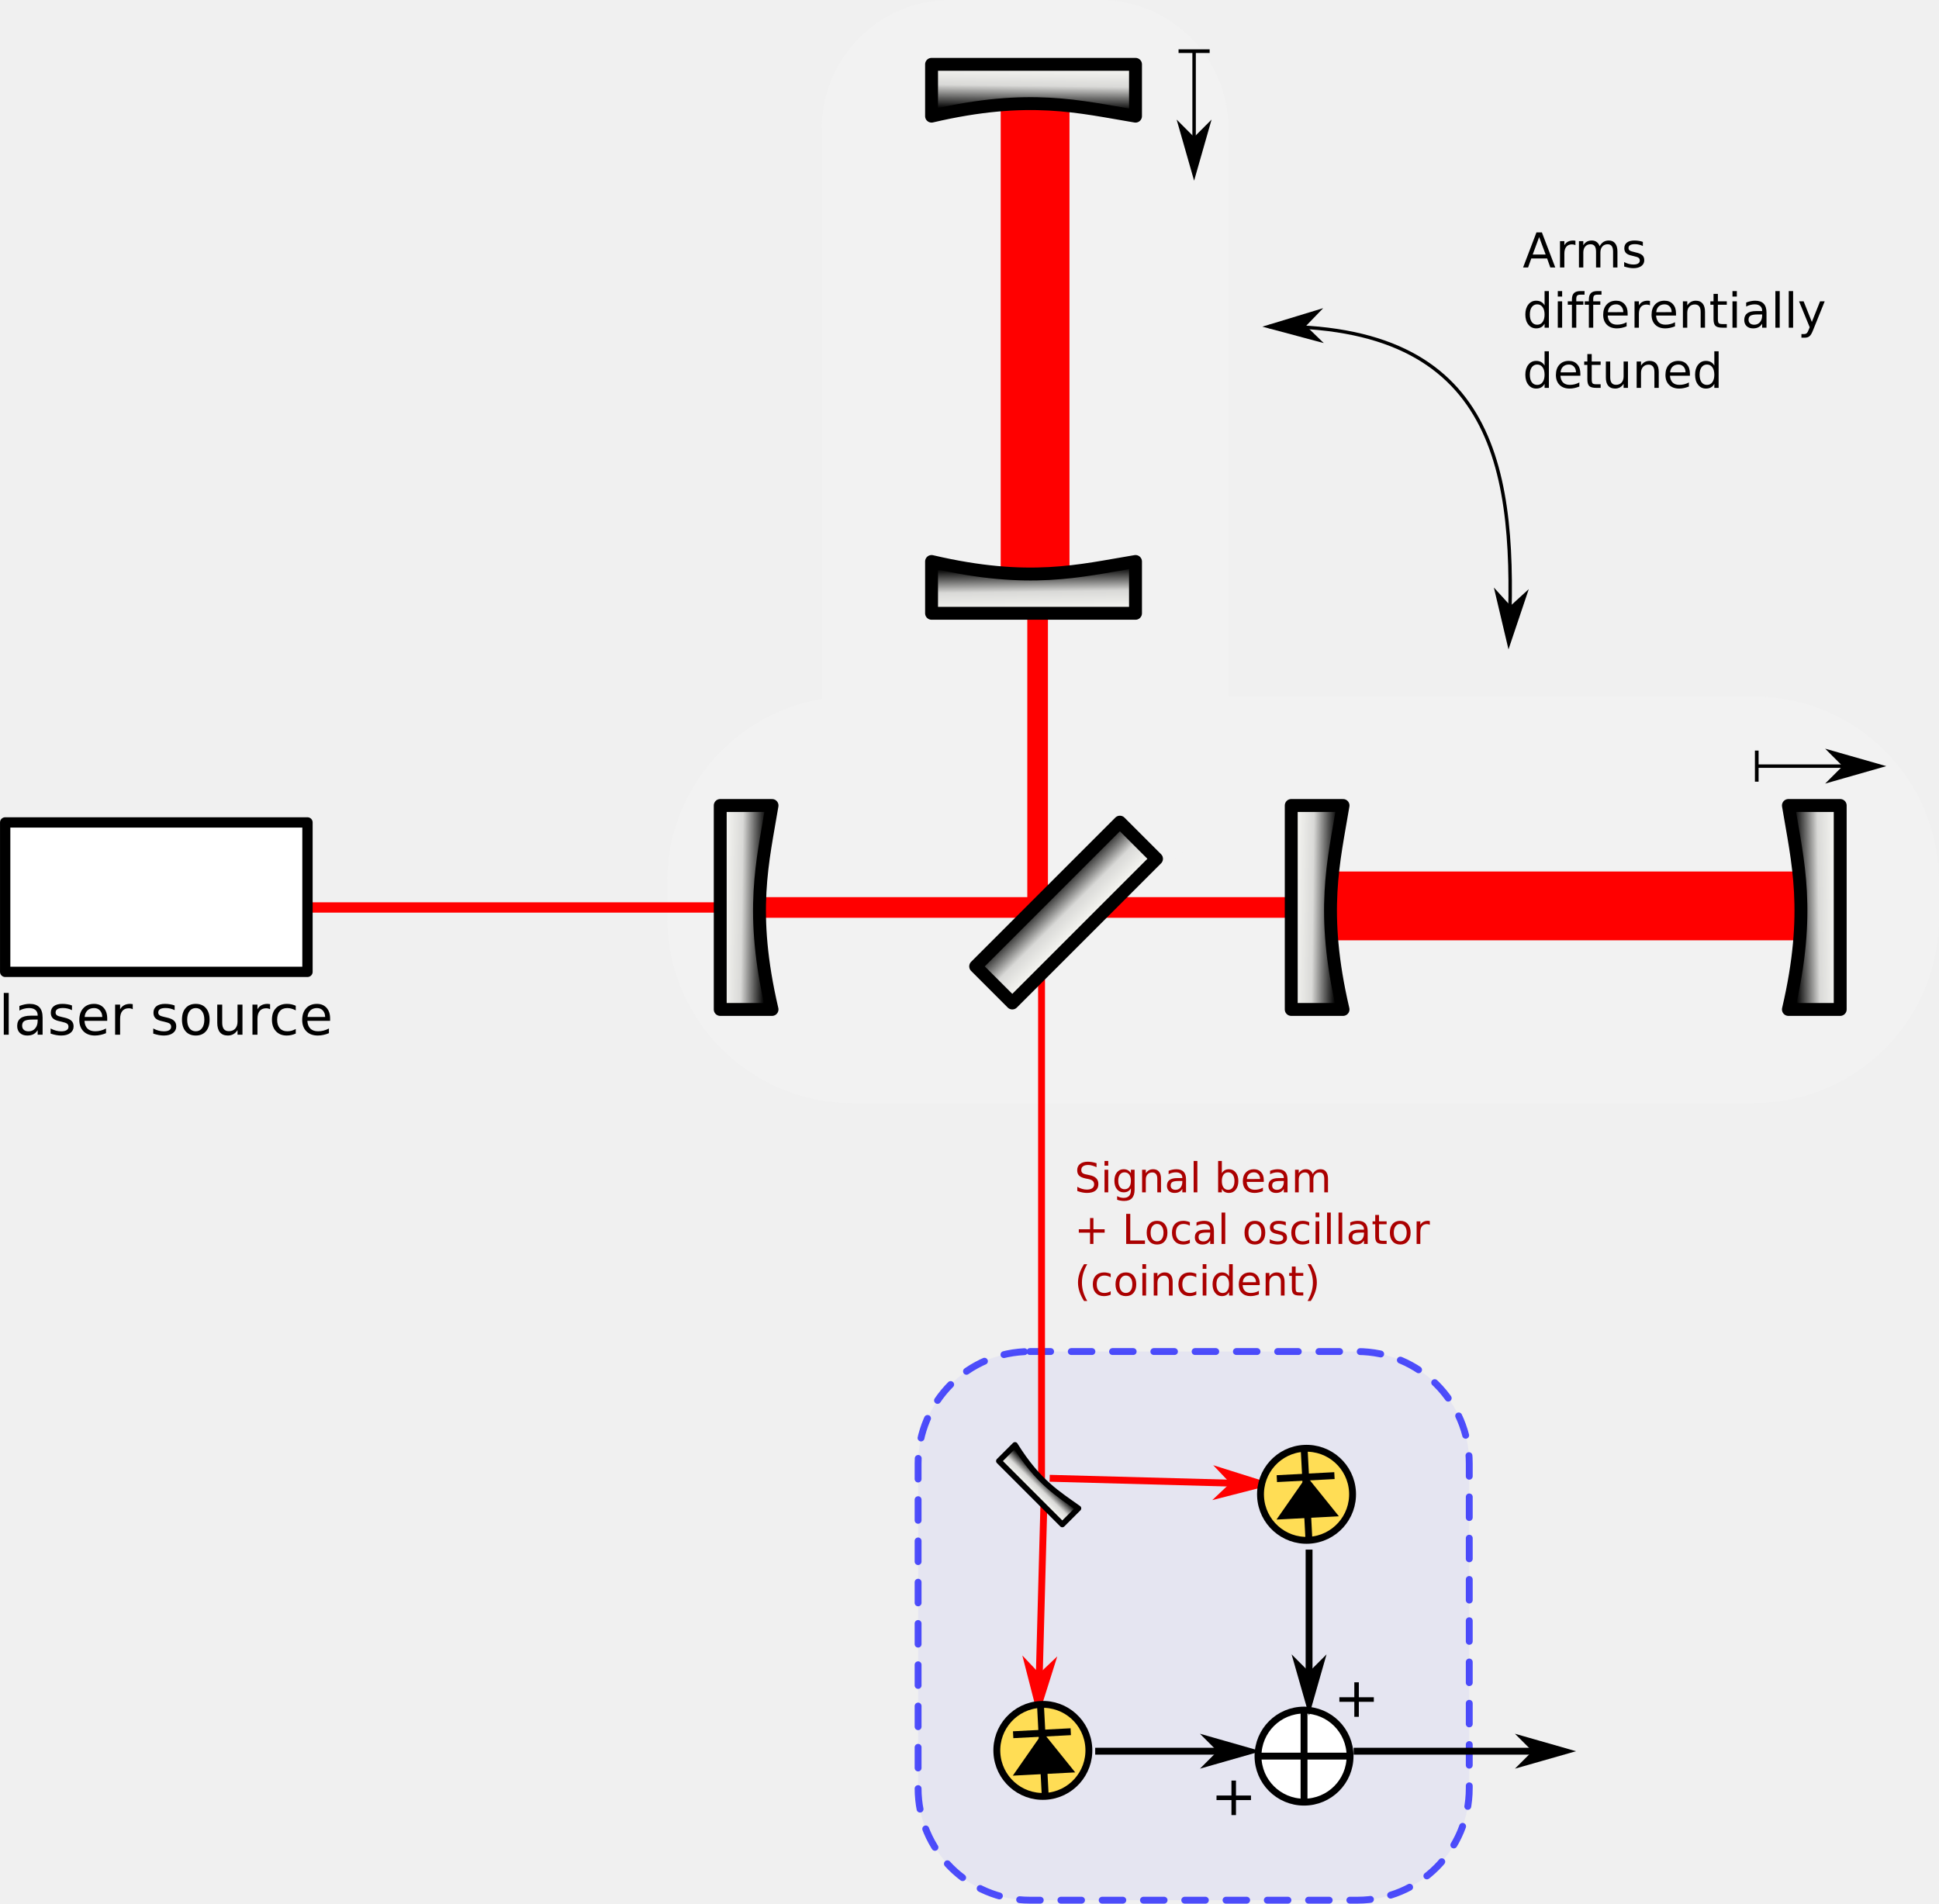
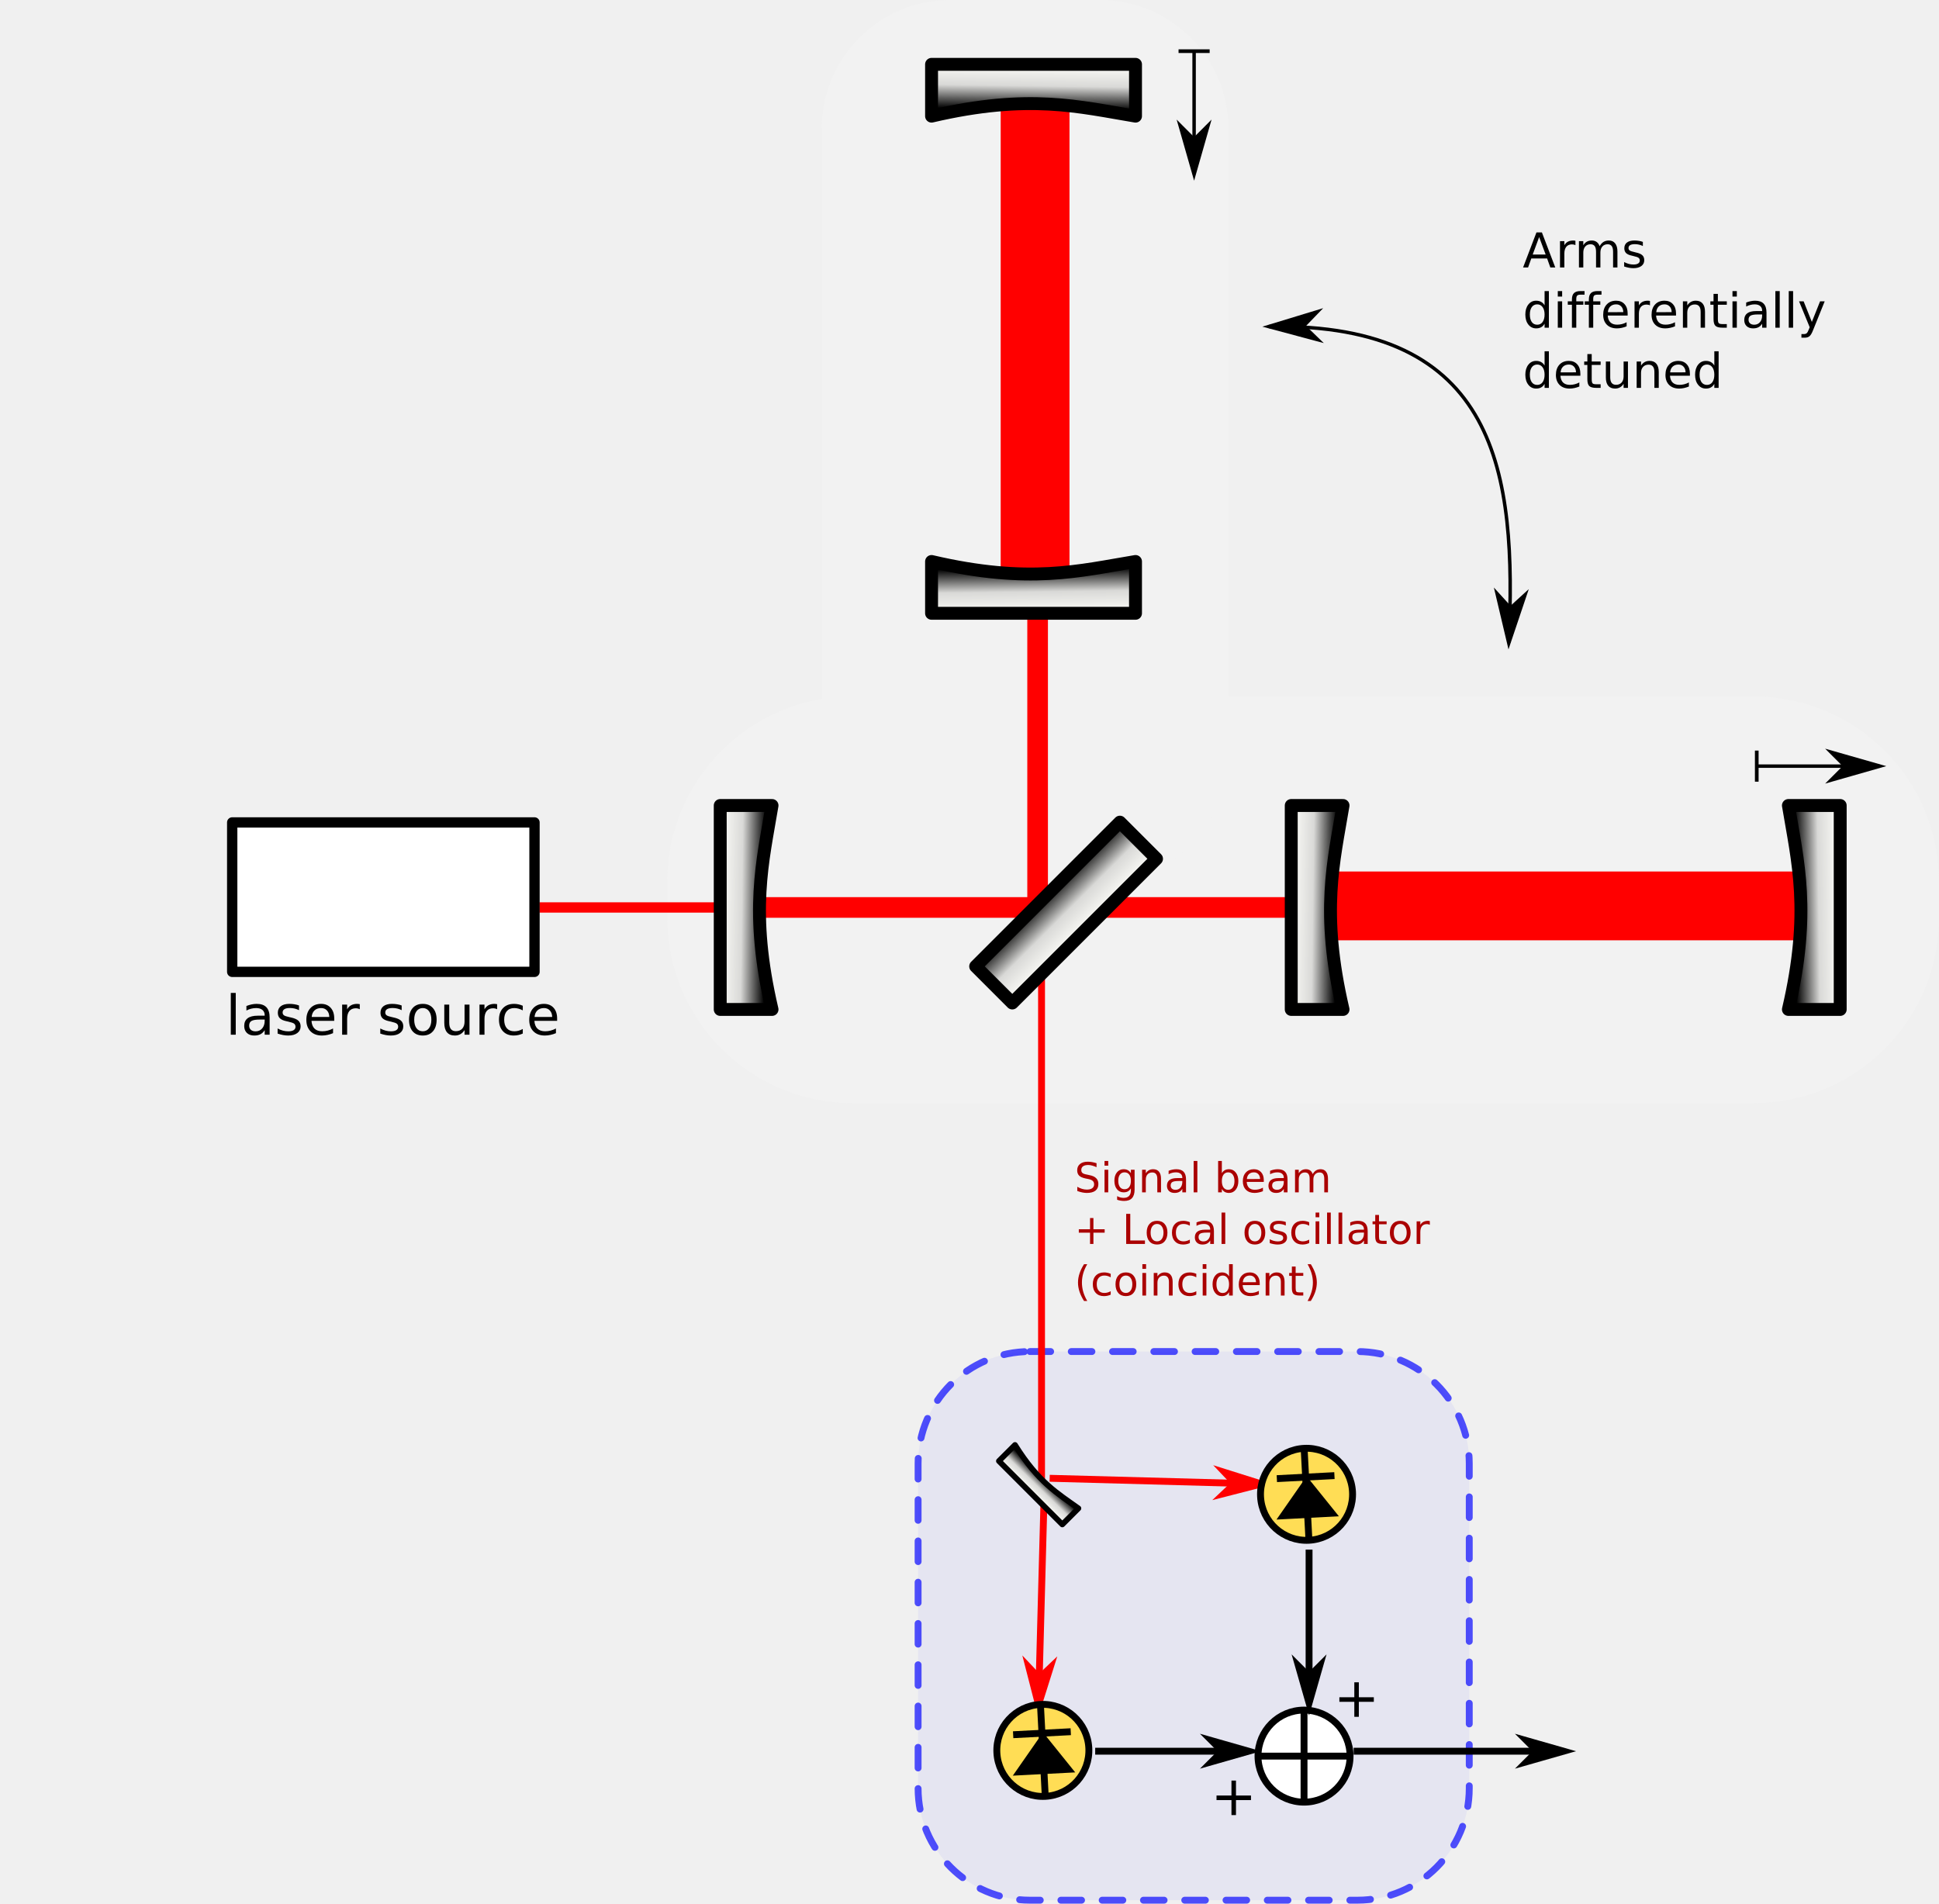
<svg xmlns="http://www.w3.org/2000/svg" xmlns:xlink="http://www.w3.org/1999/xlink" width="563.695" height="553.452" id="svg33245" version="1.1">
  <defs id="defs33247">
    <marker orient="auto" refY="0.0" refX="0.0" id="StopL" style="overflow:visible">
      <path id="path4672" d="M 0.0,5.65 L 0.0,-5.65" style="fill:none;fill-opacity:0.75;fill-rule:evenodd;stroke:#000000;stroke-width:1.0pt" transform="scale(0.8)" />
    </marker>
    <marker orient="auto" refY="0.0" refX="0.0" id="TriangleOutL" style="overflow:visible">
      <path id="path4645" d="M 5.77,0.0 L -2.88,5.0 L -2.88,-5.0 L 5.77,0.0 z " style="fill-rule:evenodd;stroke:#000000;stroke-width:1.0pt;marker-start:none" transform="scale(0.8)" />
    </marker>
    <marker orient="auto" refY="0.0" refX="0.0" id="Arrow1Mstart" style="overflow:visible">
      <path id="path4508" d="M 0.0,0.0 L 5.0,-5.0 L -12.5,0.0 L 5.0,5.0 L 0.0,0.0 z " style="fill-rule:evenodd;stroke:#000000;stroke-width:1.0pt;marker-start:none" transform="scale(0.4) translate(10,0)" />
    </marker>
    <marker orient="auto" refY="0.0" refX="0.0" id="StopM" style="overflow:visible">
      <path id="path4675" d="M 0.0,5.65 L 0.0,-5.65" style="fill:none;fill-opacity:0.75;fill-rule:evenodd;stroke:#000000;stroke-width:1.0pt" transform="scale(0.4)" />
    </marker>
    <marker style="overflow:visible" id="DistanceStart" refX="0.0" refY="0.0" orient="auto">
      <g id="g2300">
        <path style="fill:none;stroke:#ffffff;stroke-width:1.15;stroke-linecap:square" d="M 0,0 L 2,0" id="path2306" />
        <path style="fill:#000000;fill-rule:evenodd;stroke:none" d="M 0,0 L 13,4 L 9,0 13,-4 L 0,0 z " id="path2302" />
        <path style="fill:none;stroke:#000000;stroke-width:1;stroke-linecap:square" d="M 0,-4 L 0,40" id="path2304" />
      </g>
    </marker>
    <marker orient="auto" refY="0" refX="0" id="Arrow1Lend" style="overflow:visible">
      <path id="path4505" d="M 0,0 5,-5 -12.5,0 5,5 0,0 z" style="fill-rule:evenodd;stroke:#000000;stroke-width:1pt;marker-start:none" transform="matrix(-0.8,0,0,-0.8,-10,0)" />
    </marker>
    <marker orient="auto" refY="0" refX="0" id="Arrow1Lstart" style="overflow:visible">
      <path id="path4502" d="M 0,0 5,-5 -12.5,0 5,5 0,0 z" style="fill-rule:evenodd;stroke:#000000;stroke-width:1pt;marker-start:none" transform="matrix(0.8,0,0,0.8,10,0)" />
    </marker>
    <marker orient="auto" refY="0" refX="0" id="Arrow2Mstart" style="overflow:visible">
      <path id="path4526" style="font-size:12px;fill-rule:evenodd;stroke-width:0.625;stroke-linejoin:round" d="M 8.719,4.034 -2.207,0.016 8.719,-4.002 c -1.745,2.372 -1.735,5.617 -6e-7,8.035 z" transform="scale(0.6,0.6)" />
    </marker>
    <marker orient="auto" refY="0" refX="0" id="Arrow1Send" style="overflow:visible">
      <path id="path4829" d="M 0,0 5,-5 -12.5,0 5,5 0,0 z" style="fill-rule:evenodd;stroke:#000000;stroke-width:1pt;marker-start:none" transform="matrix(-0.2,0,0,-0.2,-1.2,0)" />
    </marker>
    <linearGradient id="linearGradient12101-6">
      <stop id="stop12103-7" offset="0" style="stop-color:#000000;stop-opacity:1;" />
      <stop style="stop-color:#6c6c6b;stop-opacity:1;" offset="0.25" id="stop12120-2" />
      <stop style="stop-color:#d9d9d7;stop-opacity:1;" offset="0.5" id="stop12118-1" />
      <stop id="stop12105-4" offset="1" style="stop-color:#fffffb;stop-opacity:1;" />
    </linearGradient>
    <linearGradient id="linearGradient33136">
      <stop id="stop33138" offset="0" style="stop-color:#000000;stop-opacity:1;" />
      <stop style="stop-color:#6c6c6b;stop-opacity:1;" offset="0.25" id="stop33140" />
      <stop style="stop-color:#d9d9d7;stop-opacity:1;" offset="0.5" id="stop33142" />
      <stop id="stop33144" offset="1" style="stop-color:#fffffb;stop-opacity:1;" />
    </linearGradient>
    <marker orient="auto" refY="0" refX="0" id="marker3262" style="overflow:visible">
      <path id="path3264" d="M 0,0 5,-5 -12.5,0 5,5 0,0 z" style="fill-rule:evenodd;stroke:#000000;stroke-width:1pt;marker-start:none" transform="matrix(-0.4,0,0,-0.4,-4,0)" />
    </marker>
    <linearGradient xlink:href="#linearGradient12101-6" id="linearGradient223481" gradientUnits="userSpaceOnUse" gradientTransform="matrix(0.2359851,0,0,0.4000236,411.0814,249.5863)" x1="283.135" y1="206.272" x2="341.15" y2="204.908" />
    <linearGradient id="linearGradient33149">
      <stop id="stop33151" offset="0" style="stop-color:#000000;stop-opacity:1;" />
      <stop style="stop-color:#6c6c6b;stop-opacity:1;" offset="0.25" id="stop33153" />
      <stop style="stop-color:#d9d9d7;stop-opacity:1;" offset="0.5" id="stop33155" />
      <stop id="stop33157" offset="1" style="stop-color:#fffffb;stop-opacity:1;" />
    </linearGradient>
    <linearGradient xlink:href="#linearGradient12101-6" id="linearGradient223483" gradientUnits="userSpaceOnUse" gradientTransform="matrix(-0.2359851,0,0,0.4000236,411.3218,249.5863)" x1="283.135" y1="206.272" x2="341.15" y2="204.908" />
    <linearGradient id="linearGradient33160">
      <stop id="stop33162" offset="0" style="stop-color:#000000;stop-opacity:1;" />
      <stop style="stop-color:#6c6c6b;stop-opacity:1;" offset="0.25" id="stop33164" />
      <stop style="stop-color:#d9d9d7;stop-opacity:1;" offset="0.5" id="stop33166" />
      <stop id="stop33168" offset="1" style="stop-color:#fffffb;stop-opacity:1;" />
    </linearGradient>
    <linearGradient xlink:href="#linearGradient12101-6" id="linearGradient223490" gradientUnits="userSpaceOnUse" gradientTransform="matrix(-0.2359851,0,0,0.4000236,89.72774,155.8747)" x1="283.135" y1="206.272" x2="341.15" y2="204.908" />
    <linearGradient id="linearGradient33171">
      <stop id="stop33173" offset="0" style="stop-color:#000000;stop-opacity:1;" />
      <stop style="stop-color:#6c6c6b;stop-opacity:1;" offset="0.25" id="stop33175" />
      <stop style="stop-color:#d9d9d7;stop-opacity:1;" offset="0.5" id="stop33177" />
      <stop id="stop33179" offset="1" style="stop-color:#fffffb;stop-opacity:1;" />
    </linearGradient>
    <linearGradient xlink:href="#linearGradient12101-6" id="linearGradient223493" gradientUnits="userSpaceOnUse" gradientTransform="matrix(0.2359851,0,0,0.4000236,174.8774,9.227377)" x1="272.347" y1="204.908" x2="341.15" y2="204.908" />
    <linearGradient id="linearGradient33182">
      <stop id="stop33184" offset="0" style="stop-color:#000000;stop-opacity:1;" />
      <stop style="stop-color:#6c6c6b;stop-opacity:1;" offset="0.25" id="stop33186" />
      <stop style="stop-color:#d9d9d7;stop-opacity:1;" offset="0.5" id="stop33188" />
      <stop id="stop33190" offset="1" style="stop-color:#fffffb;stop-opacity:1;" />
    </linearGradient>
    <linearGradient xlink:href="#linearGradient12101-6" id="linearGradient223501" gradientUnits="userSpaceOnUse" gradientTransform="matrix(0.2359851,0,0,0.4000236,411.0814,249.5863)" x1="283.135" y1="206.272" x2="341.15" y2="204.908" />
    <linearGradient id="linearGradient33193">
      <stop id="stop33195" offset="0" style="stop-color:#000000;stop-opacity:1;" />
      <stop style="stop-color:#6c6c6b;stop-opacity:1;" offset="0.25" id="stop33197" />
      <stop style="stop-color:#d9d9d7;stop-opacity:1;" offset="0.5" id="stop33199" />
      <stop id="stop33201" offset="1" style="stop-color:#fffffb;stop-opacity:1;" />
    </linearGradient>
    <linearGradient xlink:href="#linearGradient12101-6" id="linearGradient223497" gradientUnits="userSpaceOnUse" gradientTransform="matrix(-0.2359851,0,0,0.4000236,411.3218,249.5863)" x1="283.135" y1="206.272" x2="341.15" y2="204.908" />
    <linearGradient id="linearGradient33204">
      <stop id="stop33206" offset="0" style="stop-color:#000000;stop-opacity:1;" />
      <stop style="stop-color:#6c6c6b;stop-opacity:1;" offset="0.25" id="stop33208" />
      <stop style="stop-color:#d9d9d7;stop-opacity:1;" offset="0.5" id="stop33210" />
      <stop id="stop33212" offset="1" style="stop-color:#fffffb;stop-opacity:1;" />
    </linearGradient>
    <marker orient="auto" refY="0" refX="0" id="marker3262z" style="overflow:visible">
      <path id="path155648" d="M 0,0 5,-5 -12.5,0 5,5 0,0 z" style="fill:#ff0000;fill-rule:evenodd;stroke:#ff0000;stroke-width:1pt;marker-start:none" transform="matrix(-0.4,0,0,-0.4,-4,0)" />
    </marker>
    <linearGradient id="linearGradient12170">
      <stop style="stop-color:#000000;stop-opacity:1;" offset="0" id="stop12172" />
      <stop id="stop12174" offset="0.25" style="stop-color:#6c6c6b;stop-opacity:1;" />
      <stop id="stop12176" offset="0.665" style="stop-color:#d9d9d7;stop-opacity:1;" />
      <stop style="stop-color:#fffffb;stop-opacity:1;" offset="1" id="stop12178" />
    </linearGradient>
    <linearGradient id="linearGradient12196">
      <stop style="stop-color:#000000;stop-opacity:1;" offset="0" id="stop12198" />
      <stop id="stop12200" offset="0.25" style="stop-color:#6c6c6b;stop-opacity:1;" />
      <stop id="stop12202" offset="0.646" style="stop-color:#d9d9d7;stop-opacity:1;" />
      <stop style="stop-color:#fffffb;stop-opacity:1;" offset="1" id="stop12204" />
    </linearGradient>
    <linearGradient id="linearGradient12101">
      <stop id="stop12103" offset="0" style="stop-color:#000000;stop-opacity:1;" />
      <stop style="stop-color:#6c6c6b;stop-opacity:1;" offset="0.25" id="stop12120" />
      <stop style="stop-color:#d9d9d7;stop-opacity:1;" offset="0.5" id="stop12118" />
      <stop id="stop12105" offset="1" style="stop-color:#fffffb;stop-opacity:1;" />
    </linearGradient>
    <linearGradient id="linearGradient12101-6-3">
      <stop id="stop12103-7-6" offset="0" style="stop-color:#000000;stop-opacity:1;" />
      <stop style="stop-color:#6c6c6b;stop-opacity:1;" offset="0.25" id="stop12120-2-8" />
      <stop style="stop-color:#d9d9d7;stop-opacity:1;" offset="0.5" id="stop12118-1-0" />
      <stop id="stop12105-4-2" offset="1" style="stop-color:#fffffb;stop-opacity:1;" />
    </linearGradient>
    <marker orient="auto" refY="0" refX="0" id="marker3262z-3" style="overflow:visible">
      <path id="path155648-4" d="M 0,0 5,-5 -12.5,0 5,5 0,0 z" style="fill:#ff0000;fill-rule:evenodd;stroke:#ff0000;stroke-width:1pt;marker-start:none" transform="matrix(-0.4,0,0,-0.4,-4,0)" />
    </marker>
    <marker orient="auto" refY="0" refX="0" id="marker3262zz" style="overflow:visible">
      <path id="path4370" d="M 0,0 5,-5 -12.5,0 5,5 0,0 z" style="fill:#ff5555;fill-rule:evenodd;stroke:#ff5555;stroke-width:1pt;marker-start:none" transform="matrix(-0.4,0,0,-0.4,-4,0)" />
    </marker>
    <marker orient="auto" refY="0" refX="0" id="marker3262zm" style="overflow:visible">
      <path id="path4620" d="M 0,0 5,-5 -12.5,0 5,5 0,0 z" style="fill:#ff5555;fill-rule:evenodd;stroke:#ff5555;stroke-width:1pt;marker-start:none" transform="matrix(-0.4,0,0,-0.4,-4,0)" />
    </marker>
    <marker orient="auto" refY="0" refX="0" id="marker3262n" style="overflow:visible">
      <path id="path5546" d="M 0,0 5,-5 -12.5,0 5,5 0,0 z" style="fill:#ff0000;fill-rule:evenodd;stroke:#ff0000;stroke-width:1pt;marker-start:none" transform="matrix(-0.4,0,0,-0.4,-4,0)" />
    </marker>
    <marker orient="auto" refY="0" refX="0" id="marker3262n-3" style="overflow:visible">
      <path id="path5546-2" d="M 0,0 5,-5 -12.5,0 5,5 0,0 z" style="fill:#ff0000;fill-rule:evenodd;stroke:#ff0000;stroke-width:1pt;marker-start:none" transform="matrix(-0.4,0,0,-0.4,-4,0)" />
    </marker>
    <marker orient="auto" refY="0" refX="0" id="marker3262n-38" style="overflow:visible">
      <path id="path5546-8" d="M 0,0 5,-5 -12.5,0 5,5 0,0 z" style="fill:#ff0000;fill-rule:evenodd;stroke:#ff0000;stroke-width:1pt;marker-start:none" transform="matrix(-0.4,0,0,-0.4,-4,0)" />
    </marker>
    <linearGradient y2="204.908" x2="341.15" y1="206.272" x1="283.135" gradientTransform="matrix(-0.07336724,0.07336724,-0.1243665,-0.1243665,150.3712,408.6394)" gradientUnits="userSpaceOnUse" id="linearGradient6095" xlink:href="#linearGradient12101-6" />
    <marker orient="auto" refY="0" refX="0" id="marker3262G" style="overflow:visible">
      <path id="path5458" d="M 0,0 5,-5 -12.5,0 5,5 0,0 z" style="fill:#ff0000;fill-rule:evenodd;stroke:#ff0000;stroke-width:1pt;marker-start:none" transform="matrix(-0.4,0,0,-0.4,-4,0)" />
    </marker>
  </defs>
  <g id="layer1" transform="translate(199.5702,25.98328)">
    <rect style="color:#000000;fill:#0000ff;fill-opacity:0.047;stroke:#0000ff;stroke-width:2;stroke-linecap:round;stroke-linejoin:miter;stroke-miterlimit:4;stroke-opacity:0.678;stroke-dasharray:6, 6;stroke-dashoffset:0;marker:none;visibility:visible;display:inline;overflow:visible;enable-background:accumulate" id="rect5660" width="160.231" height="159.511" x="67.333" y="366.949" ry="32.532" />
    <rect rx="53.856" transform="matrix(0,1,-1,0,0,0)" ry="53.856" y="-364.125" x="176.512" height="369.716" width="118.188" id="rect3966" style="color:#000000;fill:#f2f2f2;fill-opacity:1;fill-rule:nonzero;stroke:none;stroke-width:4;marker:none;visibility:visible;display:inline;overflow:visible;enable-background:accumulate" />
    <rect rx="37.376" style="color:#000000;fill:#f2f2f2;fill-opacity:1;fill-rule:nonzero;stroke:none;stroke-width:4;marker:none;visibility:visible;display:inline;overflow:visible;enable-background:accumulate" id="rect3964" width="118.188" height="256.579" x="39.34" y="-25.983" ry="37.376" />
    <path style="fill:none;stroke:#ff0000;stroke-width:2;stroke-linecap:butt;stroke-linejoin:miter;stroke-miterlimit:4;stroke-opacity:1;stroke-dasharray:none;stroke-dashoffset:0;marker-end:none;display:inline" d="m 103.22,79.694 0,324.827" id="path12252" />
    <path id="path12254" d="m 21.897,237.843 302.445,0" style="fill:none;stroke:#ff0000;stroke-width:6;stroke-linecap:butt;stroke-linejoin:miter;stroke-miterlimit:4;stroke-opacity:1;stroke-dasharray:none;display:inline" />
-     <path style="fill:none;stroke:#ff0000;stroke-width:3;stroke-linecap:butt;stroke-linejoin:miter;stroke-miterlimit:4;stroke-opacity:1;stroke-dasharray:none;display:inline" d="m -109.9,237.843 312.243,0" id="path12258" />
+     <path style="fill:none;stroke:#ff0000;stroke-width:3;stroke-linecap:butt;stroke-linejoin:miter;stroke-miterlimit:4;stroke-opacity:1;stroke-dasharray:none;display:inline" d="m -42.758,237.843 245.1,0" id="path12258" />
    <g transform="translate(-155.5941,-93.71158)" style="display:inline" id="g12288">
      <path style="fill:none;stroke:#ff0000;stroke-width:20;stroke-linecap:butt;stroke-linejoin:miter;stroke-miterlimit:4;stroke-opacity:1;stroke-dasharray:none;display:inline" d="m 339.586,331.102 146.079,0" id="path12250" />
      <path id="path12256" d="m 475.941,301.908 15.057,0 0,59.292 -15.057,0 c 6.639,-28.395 2.688,-43.022 0,-59.292 z" style="color:#000000;fill:url(#linearGradient223501);fill-opacity:1;fill-rule:nonzero;stroke:#000000;stroke-width:3.751;stroke-linecap:square;stroke-linejoin:round;stroke-miterlimit:4;stroke-opacity:1;stroke-dashoffset:0;marker:none;visibility:visible;display:inline;overflow:visible;enable-background:accumulate" />
      <path style="color:#000000;fill:url(#linearGradient223497);fill-opacity:1;fill-rule:nonzero;stroke:#000000;stroke-width:3.751;stroke-linecap:square;stroke-linejoin:round;stroke-miterlimit:4;stroke-opacity:1;stroke-dashoffset:0;marker:none;visibility:visible;display:inline;overflow:visible;enable-background:accumulate" d="m 346.462,301.908 -15.057,0 0,59.292 15.057,0 c -6.639,-28.395 -2.688,-43.022 0,-59.292 z" id="path12260" />
    </g>
    <path style="fill:none;stroke:#ff0000;stroke-width:6;stroke-linecap:butt;stroke-linejoin:miter;stroke-miterlimit:4;stroke-opacity:1;stroke-dasharray:none;display:inline" d="m 102.08,129.547 0,106.911" id="path12262" />
    <rect transform="matrix(0.7071068,0.7071068,-0.7071068,0.7071068,0,0)" y="61.549" x="239.737" height="59.292" width="15.057" id="rect12264" style="color:#000000;fill:url(#linearGradient223493);fill-opacity:1;fill-rule:nonzero;stroke:#000000;stroke-width:3.751;stroke-linecap:square;stroke-linejoin:round;stroke-miterlimit:4;stroke-opacity:1;stroke-dasharray:none;stroke-dashoffset:0;marker:none;visibility:visible;display:inline;overflow:visible;enable-background:accumulate" />
    <path style="color:#000000;fill:url(#linearGradient223490);fill-opacity:1;fill-rule:nonzero;stroke:#000000;stroke-width:3.751;stroke-linecap:square;stroke-linejoin:round;stroke-miterlimit:4;stroke-opacity:1;stroke-dashoffset:0;marker:none;visibility:visible;display:inline;overflow:visible;enable-background:accumulate" d="m 24.868,208.197 -15.057,0 0,59.292 15.057,0 c -6.639,-28.395 -2.688,-43.022 0,-59.292 z" id="path12266" />
    <g style="display:inline" id="g12268" transform="matrix(0,1,-1,0,432.4473,-338.6812)">
      <path id="path12270" d="m 339.586,331.102 146.079,0" style="fill:none;stroke:#ff0000;stroke-width:20;stroke-linecap:butt;stroke-linejoin:miter;stroke-miterlimit:4;stroke-opacity:1;stroke-dasharray:none;display:inline" />
      <path style="color:#000000;fill:url(#linearGradient223481);fill-opacity:1;fill-rule:nonzero;stroke:#000000;stroke-width:3.751;stroke-linecap:square;stroke-linejoin:round;stroke-miterlimit:4;stroke-opacity:1;stroke-dashoffset:0;marker:none;visibility:visible;display:inline;overflow:visible;enable-background:accumulate" d="m 475.941,301.908 15.057,0 0,59.292 -15.057,0 c 6.639,-28.395 2.688,-43.022 0,-59.292 z" id="path12272" />
      <path id="path12274" d="m 346.462,301.908 -15.057,0 0,59.292 15.057,0 c -6.639,-28.395 -2.688,-43.022 0,-59.292 z" style="color:#000000;fill:url(#linearGradient223483);fill-opacity:1;fill-rule:nonzero;stroke:#000000;stroke-width:3.751;stroke-linecap:square;stroke-linejoin:round;stroke-miterlimit:4;stroke-opacity:1;stroke-dashoffset:0;marker:none;visibility:visible;display:inline;overflow:visible;enable-background:accumulate" />
    </g>
    <use x="0" y="0" xlink:href="#g13439" id="use12276" transform="matrix(-0.1269892,1.81603,-1.81603,-0.1269892,524.9216,286.6662)" width="800" height="600" style="display:inline" />
    <path id="path5771" d="m 103.99,408.037 -1.647,61.236" style="color:#000000;fill:none;stroke:#ff0000;stroke-width:2;stroke-linecap:butt;stroke-linejoin:miter;stroke-miterlimit:4;stroke-opacity:1;stroke-dasharray:none;stroke-dashoffset:0;marker:none;marker-end:url(#marker3262n);visibility:visible;display:inline;overflow:visible;enable-background:accumulate" />
-     <g transform="translate(210.8985,-1.269017)" id="g3188">
+     <g transform="translate(276.8985,-1.269017)" id="g3188">
      <rect style="color:#000000;fill:#ffffff;fill-opacity:1;fill-rule:nonzero;stroke:#000000;stroke-width:3;stroke-linecap:round;stroke-linejoin:round;stroke-miterlimit:4;stroke-opacity:1;stroke-dasharray:none;stroke-dashoffset:0;marker:none;visibility:visible;display:inline;overflow:visible;enable-background:accumulate" id="rect3100" width="87.883" height="43.437" x="-408.964" y="214.392" />
      <text xml:space="preserve" style="font-size:28px;font-style:normal;font-variant:normal;font-weight:normal;font-stretch:normal;line-height:125%;letter-spacing:0;word-spacing:0;fill:#000000;fill-opacity:1;stroke:none;font-family:DejaVu Sans;-inkscape-font-specification:DejaVu Sans" x="-410.887" y="276.109" id="text3918">
        <tspan x="-410.887" y="276.109" id="tspan3924" style="font-size:16px;fill:#000000">laser source</tspan>
      </text>
    </g>
    <text xml:space="preserve" style="font-size:28px;font-style:normal;font-variant:normal;font-weight:normal;font-stretch:normal;line-height:125%;letter-spacing:0;word-spacing:0;fill:#000000;fill-opacity:1;stroke:none;font-family:DejaVu Sans;-inkscape-font-specification:DejaVu Sans" x="125.203" y="401.271" id="text6115">
      <tspan id="tspan6117" x="125.203" y="401.271" style="font-size:16px;fill:#ff0000" />
    </text>
    <use height="605.003" width="776.438" transform="translate(-76.65776,74.45181)" id="use5160" xlink:href="#g6103" y="0" x="0" />
    <path style="color:#000000;fill:url(#linearGradient6095);fill-opacity:1;fill-rule:nonzero;stroke:#000000;stroke-width:1.649;stroke-linecap:square;stroke-linejoin:round;stroke-miterlimit:4;stroke-opacity:1;stroke-dashoffset:0;marker:none;visibility:visible;display:inline;overflow:visible;enable-background:accumulate" d="m 113.94,412.537 -4.681,4.681 -18.434,-18.434 4.681,-4.681 c 6.764,10.892 12.54,14.211 18.434,18.434 z" id="path6093" />
    <text xml:space="preserve" style="font-size:10px;font-style:normal;font-variant:normal;font-weight:normal;font-stretch:normal;line-height:125%;letter-spacing:0px;word-spacing:0px;fill:#aa0000;fill-opacity:1;stroke:none;font-family:DejaVu Sans;-inkscape-font-specification:DejaVu Sans" x="112.79" y="320.665" id="text5673">
      <tspan id="tspan5675" x="112.79" y="320.665" style="font-size:12px">Signal beam</tspan>
      <tspan x="112.79" y="335.665" style="font-size:12px" id="tspan7173">+ Local oscillator</tspan>
      <tspan x="112.79" y="350.665" style="font-size:12px" id="tspan7175">(coincident)</tspan>
    </text>
    <path style="fill:none;stroke:#000000;stroke-width:1px;stroke-linecap:butt;stroke-linejoin:miter;stroke-opacity:1;marker-start:url(#Arrow1Lstart);marker-end:url(#Arrow1Lend)" d="m 579.828,107.048 c 66.73,-1.144 71.985,42.635 69.701,91.924" id="path5683" transform="translate(-410.4688,-38.09375)" />
    <text xml:space="preserve" style="font-size:10px;font-style:normal;font-variant:normal;font-weight:normal;font-stretch:normal;line-height:125%;letter-spacing:0px;word-spacing:0px;fill:#000000;fill-opacity:1;stroke:none;font-family:DejaVu Sans;-inkscape-font-specification:DejaVu Sans" x="243.1" y="51.782" id="text6303">
      <tspan x="243.1" y="51.782" id="tspan6309" style="font-size:14px">Arms</tspan>
      <tspan x="243.1" y="69.282" style="font-size:14px" id="tspan7188">differentially</tspan>
      <tspan x="243.1" y="86.782" style="font-size:14px" id="tspan7190">detuned</tspan>
    </text>
    <g style="display:inline" id="use13045" transform="translate(129.575,113.6272)">
      <g transform="matrix(0.7275165,0,0,0.7275165,-35.3826,92.48795)" style="fill:#ffffff" id="g13061">
        <path style="color:#000000;fill:#ffffff;fill-opacity:1;fill-rule:nonzero;stroke:#000000;stroke-width:3.527;stroke-linecap:square;stroke-linejoin:round;stroke-miterlimit:4;stroke-opacity:1;stroke-dasharray:none;stroke-dashoffset:0;marker:none;visibility:visible;display:inline;overflow:visible;enable-background:accumulate" id="path13063" d="m 146.454,388.302 c 0,13.033 -10.566,23.599 -23.599,23.599 -13.033,0 -23.599,-10.566 -23.599,-23.599 0,-13.033 10.566,-23.599 23.599,-23.599 13.033,0 23.599,10.566 23.599,23.599 z" transform="matrix(0.7794118,0,0,0.7794118,21.54749,80.10205)" />
        <path style="fill:#ffffff;stroke:#000000;stroke-width:2.749;stroke-linecap:butt;stroke-linejoin:miter;stroke-miterlimit:4;stroke-opacity:1;stroke-dasharray:none" d="m 99.082,382.749 36.44,0" id="path13065" />
        <path style="fill:#ffffff;stroke:#000000;stroke-width:2.749;stroke-linecap:butt;stroke-linejoin:miter;stroke-miterlimit:4;stroke-opacity:1;stroke-dasharray:none" d="m 117.302,401.142 0,-36.787" id="path13067" />
      </g>
    </g>
    <path style="fill:none;stroke:#000000;stroke-width:2;stroke-linecap:butt;stroke-linejoin:miter;stroke-miterlimit:4;stroke-opacity:1;stroke-dasharray:none;marker-end:url(#marker3262)" d="m 118.817,483.143 44.286,0" id="path6728" />
    <path id="path7142" d="m 180.996,424.536 0,44.286" style="fill:none;stroke:#000000;stroke-width:2;stroke-linecap:butt;stroke-linejoin:miter;stroke-miterlimit:4;stroke-opacity:1;stroke-dasharray:none;marker-end:url(#marker3262)" />
    <path id="path7144" d="m 193.96,483.143 60.714,0" style="fill:none;stroke:#000000;stroke-width:2;stroke-linecap:butt;stroke-linejoin:miter;stroke-miterlimit:4;stroke-opacity:1;stroke-dasharray:none;marker-end:url(#marker3262)" />
    <text id="text7150" y="473.143" x="188.103" style="font-size:10px;font-style:normal;font-variant:normal;font-weight:normal;font-stretch:normal;line-height:125%;letter-spacing:0px;word-spacing:0px;fill:#000000;fill-opacity:1;stroke:none;font-family:DejaVu Sans;-inkscape-font-specification:DejaVu Sans" xml:space="preserve">
      <tspan style="font-size:16px" y="473.143" x="188.103" id="tspan7152">+</tspan>
    </text>
    <path style="color:#000000;fill:none;stroke:#ff0000;stroke-width:2;stroke-linecap:butt;stroke-linejoin:miter;stroke-miterlimit:4;stroke-opacity:1;stroke-dasharray:none;stroke-dashoffset:0;marker:none;marker-end:url(#marker3262n);visibility:visible;display:inline;overflow:visible;enable-background:accumulate" d="m 105.584,403.795 61.236,1.647" id="path7177" />
    <g style="display:inline" transform="matrix(0.05233596,0.9986295,-0.9986295,0.05233596,558.8937,26.49367)" id="g6103">
      <path transform="matrix(0.5670349,0,0,0.5670349,291.9595,177.9252)" d="m 146.454,388.302 c 0,13.033 -10.566,23.599 -23.599,23.599 -13.033,0 -23.599,-10.566 -23.599,-23.599 0,-13.033 10.566,-23.599 23.599,-23.599 13.033,0 23.599,10.566 23.599,23.599 z" id="path6105" style="color:#000000;fill:#ffdd55;fill-opacity:1;fill-rule:nonzero;stroke:#000000;stroke-width:3.527;stroke-linecap:square;stroke-linejoin:round;stroke-miterlimit:4;stroke-opacity:1;stroke-dasharray:none;stroke-dashoffset:0;marker:none;visibility:visible;display:inline;overflow:visible;enable-background:accumulate" />
      <path style="fill:none;stroke:#000000;stroke-width:2;stroke-linecap:butt;stroke-linejoin:miter;stroke-miterlimit:4;stroke-opacity:1;stroke-dasharray:none" d="m 348.781,398.106 26.028,0" id="path6107" />
      <g id="g6109" transform="matrix(1.725648,0,0,1.725648,-260.2247,-288.7352)">
        <path id="path6111" d="m 357.458,393.16 0,9.717" style="fill:none;stroke:#000000;stroke-width:1.159;stroke-linecap:butt;stroke-linejoin:miter;stroke-miterlimit:4;stroke-opacity:1;stroke-dasharray:none" />
        <path id="path6113" d="m 357.805,397.846 6.247,-4.512 0,9.37 z" style="fill:#000000;stroke:#000000;stroke-width:0.579px;stroke-linecap:butt;stroke-linejoin:miter;stroke-opacity:1" />
      </g>
    </g>
    <text xml:space="preserve" style="font-size:10px;font-style:normal;font-variant:normal;font-weight:normal;font-stretch:normal;line-height:125%;letter-spacing:0px;word-spacing:0px;fill:#000000;fill-opacity:1;stroke:none;font-family:DejaVu Sans;-inkscape-font-specification:DejaVu Sans" x="152.388" y="501.714" id="text7179">
      <tspan id="tspan7181" x="152.388" y="501.714" style="font-size:16px">+</tspan>
    </text>
    <path style="fill:none;stroke:#000000;stroke-width:1px;stroke-linecap:butt;stroke-linejoin:miter;stroke-opacity:1;marker-start:url(#StopL);marker-mid:none;marker-end:url(#Arrow1Lend)" d="m 147.573,-11.103 0,35.714" id="path7192" />
    <path id="path10646" d="m 311.144,196.754 35.714,0" style="fill:none;stroke:#000000;stroke-width:1px;stroke-linecap:butt;stroke-linejoin:miter;stroke-opacity:1;marker-start:url(#StopL);marker-mid:none;marker-end:url(#Arrow1Lend)" />
  </g>
</svg>
